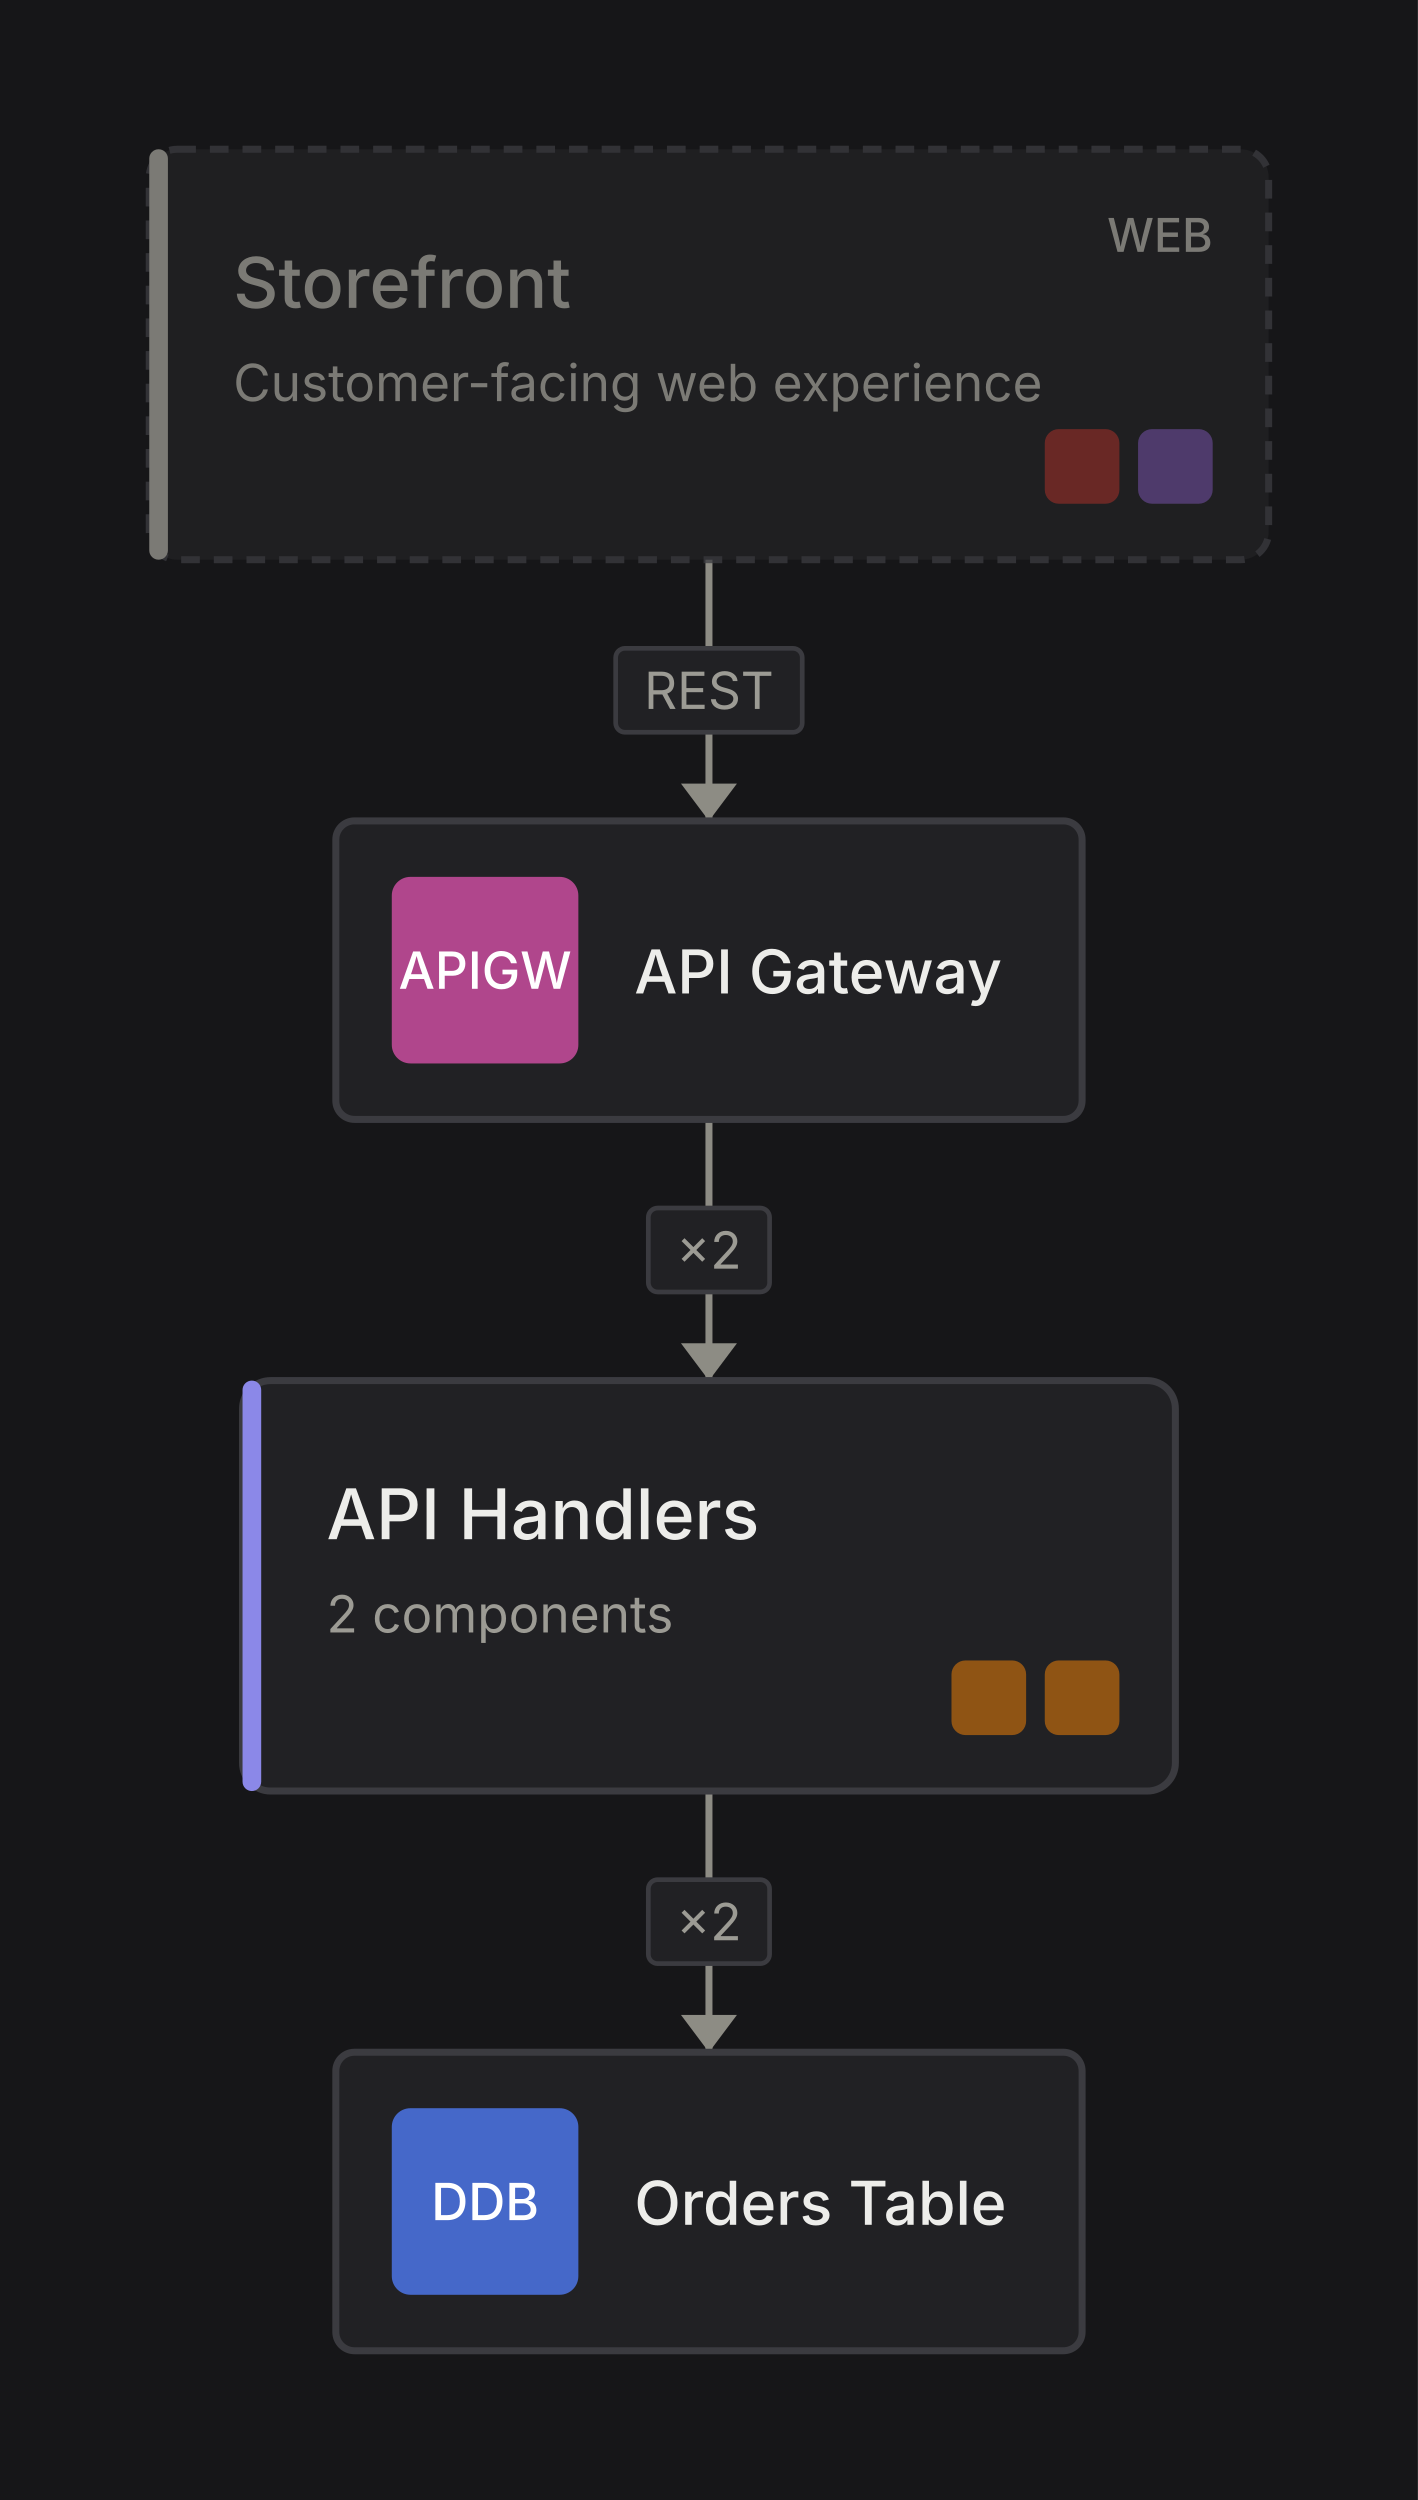
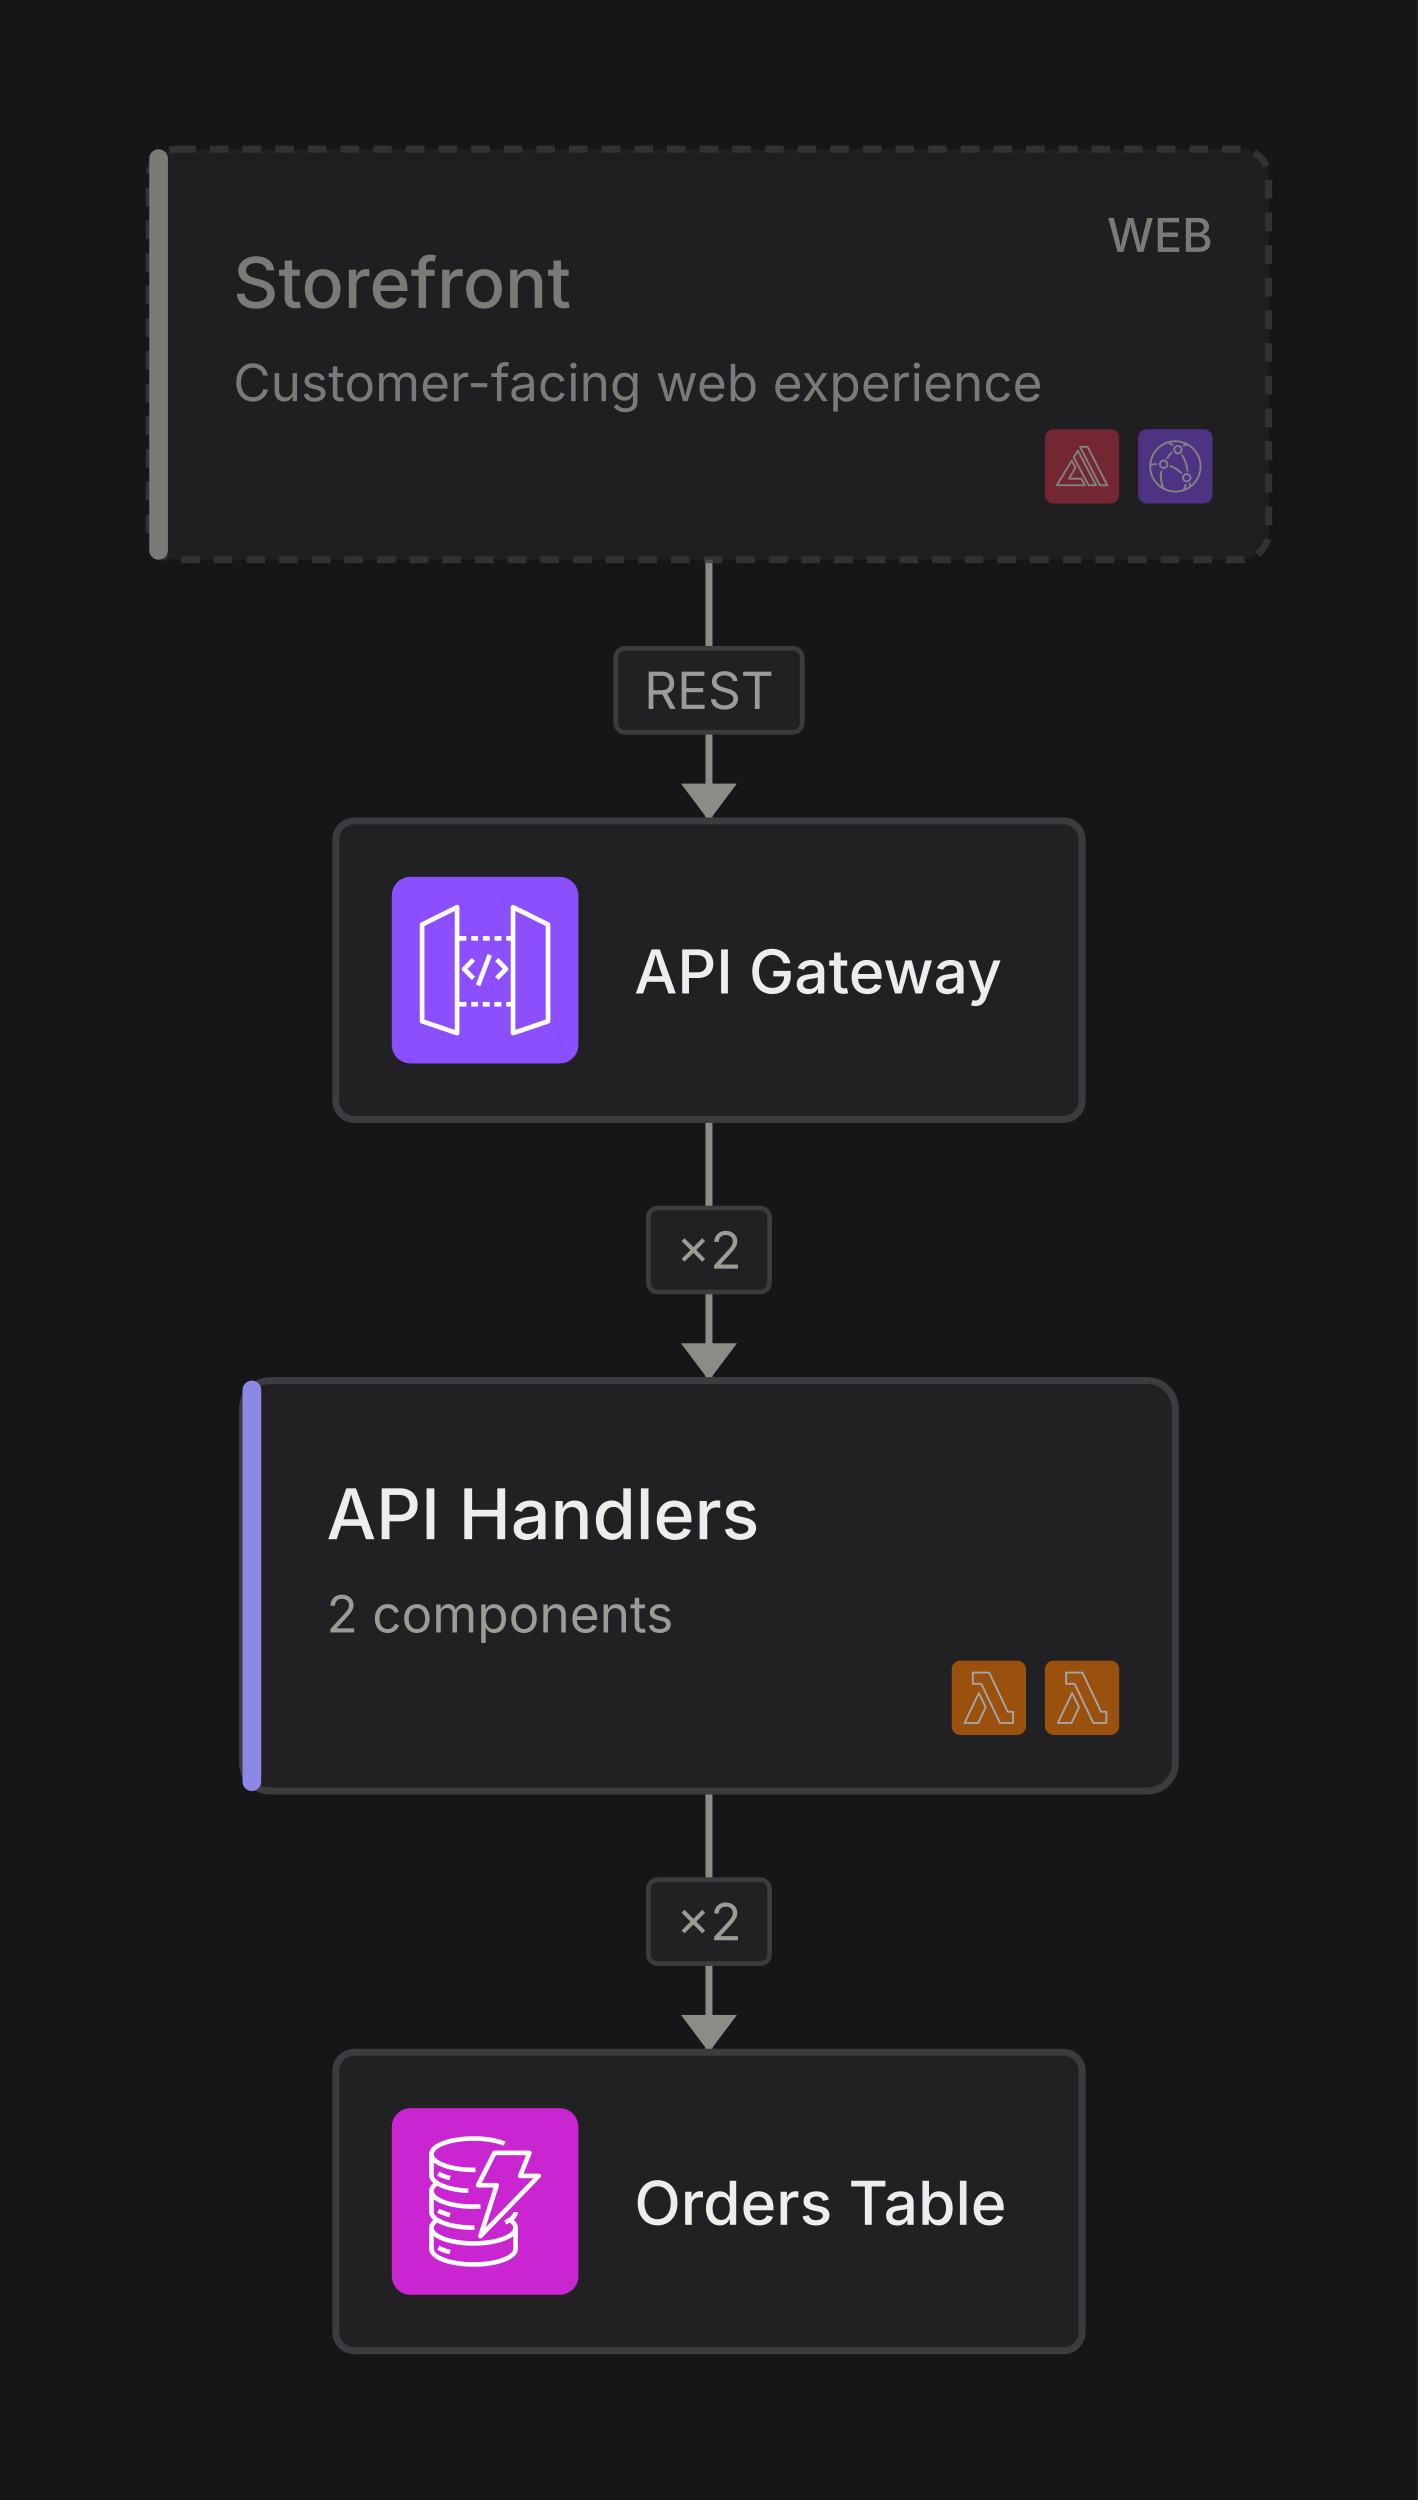
<svg xmlns="http://www.w3.org/2000/svg" width="304" height="536" viewBox="0 0 304 536" font-family="Inter, system-ui, sans-serif">
  <rect width="304" height="536" fill="#161618" />
+   <defs>
+     <symbol id="sq-aws-amplify" viewBox="0 0 80 80">
+       <g id="aws-amplify-Icon-Architecture/64/Arch_AWS-Amplify_64" stroke="none" stroke-width="1" fill="none" fill-rule="evenodd">
+         <g id="aws-amplify-Icon-Architecture-BG/64/Mobile" fill="#DD344C">
+           <rect id="aws-amplify-Rectangle" x="0" y="0" width="80" height="80" />
+         </g>
+         <path d="M59.611,59.179 L39.507,20 L45.258,20 L65.363,59.179 L59.611,59.179 Z M67.889,59.722 L46.759,18.544 C46.589,18.21 46.245,18 45.87,18 L37.87,18 C37.521,18 37.198,18.181 37.016,18.479 C36.835,18.776 36.821,19.147 36.98,19.457 L58.11,60.636 C58.281,60.969 58.625,61.179 59,61.179 L67,61.179 C67.348,61.179 67.672,60.998 67.853,60.7 C68.035,60.403 68.049,60.033 67.889,59.722 L67.889,59.722 Z M47.599,59.179 L32.215,30.332 L35.366,25.121 L53.341,59.179 L47.599,59.179 Z M36.31,22.624 C36.141,22.305 35.815,22.101 35.455,22.091 C35.109,22.07 34.757,22.265 34.57,22.573 L30.21,29.784 C30.027,30.086 30.017,30.461 30.182,30.772 L46.117,60.65 C46.291,60.975 46.631,61.179 47,61.179 L55,61.179 C55.35,61.179 55.675,60.995 55.856,60.695 C56.037,60.395 56.048,60.022 55.884,59.712 L36.31,22.624 Z M14.773,59.179 L28.885,35.84 L31.76,41.229 L25.134,52.678 C24.955,52.988 24.955,53.369 25.133,53.679 C25.312,53.988 25.642,54.179 26,54.179 L38.667,54.179 L41.333,59.179 L14.773,59.179 Z M40.149,52.708 C39.975,52.383 39.635,52.179 39.266,52.179 L27.734,52.179 L33.769,41.75 C33.943,41.451 33.949,41.084 33.787,40.779 L29.823,33.346 C29.653,33.029 29.327,32.827 28.967,32.817 C28.583,32.8 28.27,32.992 28.085,33.299 L12.144,59.661 C11.958,59.971 11.952,60.356 12.129,60.67 C12.306,60.985 12.638,61.179 13,61.179 L43,61.179 C43.351,61.179 43.676,60.995 43.857,60.694 C44.038,60.392 44.048,60.018 43.882,59.708 L40.149,52.708 Z" id="aws-amplify-AWS-Amplify_Icon_64_Squid" fill="#FFFFFF" />
+       </g>
+     </symbol>
+     <symbol id="sq-aws-api-gateway" viewBox="0 0 80 80">
+       <g id="aws-api-gateway-Icon-Architecture/64/Arch_Amazon-API-Gateway_64">
+         <g id="aws-api-gateway-Icon-Architecture-BG/64/Networking-Content-Delivery">
+           <rect id="aws-api-gateway-Rectangle" width="80" height="80" fill="#8C4FFF" />
+         </g>
+         <g id="aws-api-gateway-Icon-Service/64/Amazon-API-Gateway_64">
+           <path id="aws-api-gateway-Amazon-API-Gateway_Icon_64_Squid" fill-rule="evenodd" clip-rule="evenodd" d="M34.065 55.632H37V53.615H34.065V55.632ZM39 55.632H42V53.615H39V55.632ZM27 14.63L14 21.082V61.193L27 65.59V14.63ZM29 27.393V53.615H32V55.632H29V66.992C29 67.316 28.845 67.621 28.584 67.81C28.412 67.936 28.207 68 28 68C27.894 68 27.786 67.983 27.682 67.948L12.682 62.876C12.274 62.737 12 62.352 12 61.92V20.454C12 20.07 12.217 19.718 12.559 19.549L27.559 12.104C27.868 11.95 28.235 11.968 28.528 12.152C28.821 12.336 29 12.66 29 13.009V25.376H32V27.393H29ZM44 55.632H47V53.615H44V55.632ZM44.065 27.393H47V25.376H44.065V27.393ZM39.065 27.393H42V25.376H39.065V27.393ZM34.065 27.393H37V25.376H34.065V27.393ZM66 21.082L53 14.63V65.59L66 61.193V21.082ZM68 61.92C68 62.352 67.726 62.737 67.318 62.876L52.318 67.948C52.214 67.983 52.106 68 52 68C51.793 68 51.588 67.936 51.416 67.81C51.155 67.621 51 67.316 51 66.992V55.632H49.065V53.615H51V27.393H49.065V25.376H51V13.009C51 12.66 51.179 12.336 51.472 12.152C51.765 11.968 52.131 11.95 52.441 12.104L67.441 19.549C67.783 19.718 68 20.07 68 20.454V61.92ZM42.934 33.807L41.066 33.083L36.066 46.194L37.934 46.918L42.934 33.807ZM49.707 40.209C50.098 39.815 50.098 39.176 49.707 38.783L45.707 34.749L44.293 36.175L47.586 39.496L44.293 42.817L45.707 44.243L49.707 40.209ZM34.293 44.243L30.293 40.209C29.902 39.815 29.902 39.176 30.293 38.783L34.293 34.749L35.707 36.175L32.414 39.496L35.707 42.817L34.293 44.243Z" fill="white" />
+         </g>
+       </g>
+     </symbol>
+     <symbol id="sq-aws-cloudfront" viewBox="0 0 80 80">
+       <g id="aws-cloudfront-Icon-Architecture/64/Arch_Amazon-CloudFront_64" stroke="none" stroke-width="1" fill="none" fill-rule="evenodd">
+         <g id="aws-cloudfront-Icon-Architecture-BG/64/Networking-Content-Delivery" fill="#8C4FFF">
+           <rect id="aws-cloudfront-Rectangle" x="0" y="0" width="80" height="80" />
+         </g>
+         <path d="M55.122,52.123 C55.122,50.469 53.776,49.123 52.122,49.123 C50.468,49.123 49.122,50.469 49.122,52.123 C49.122,53.777 50.468,55.123 52.122,55.123 C53.776,55.123 55.122,53.777 55.122,52.123 L55.122,52.123 Z M57.122,52.123 C57.122,54.88 54.879,57.123 52.122,57.123 C49.365,57.123 47.122,54.88 47.122,52.123 C47.122,49.366 49.365,47.123 52.122,47.123 C54.879,47.123 57.122,49.366 57.122,52.123 L57.122,52.123 Z M30.392,37.692 C30.392,36.038 29.046,34.692 27.392,34.692 C25.737,34.692 24.392,36.038 24.392,37.692 C24.392,39.346 25.737,40.692 27.392,40.692 C29.046,40.692 30.392,39.346 30.392,37.692 L30.392,37.692 Z M32.392,37.692 C32.392,40.449 30.148,42.692 27.392,42.692 C24.635,42.692 22.392,40.449 22.392,37.692 C22.392,34.935 24.635,32.692 27.392,32.692 C30.148,32.692 32.392,34.935 32.392,37.692 L32.392,37.692 Z M39.73,22.007 C39.73,23.661 41.076,25.007 42.73,25.007 C44.385,25.007 45.73,23.661 45.73,22.007 C45.73,20.352 44.385,19.007 42.73,19.007 C41.076,19.007 39.73,20.352 39.73,22.007 L39.73,22.007 Z M37.73,22.007 C37.73,19.25 39.974,17.007 42.73,17.007 C45.487,17.007 47.73,19.25 47.73,22.007 C47.73,24.764 45.487,27.007 42.73,27.007 C39.974,27.007 37.73,24.764 37.73,22.007 L37.73,22.007 Z M66,40 C66,30.727 61.028,22.148 53.012,17.509 C51.575,17.799 50.185,18.196 48.451,18.823 L47.771,16.942 C48.676,16.616 49.486,16.352 50.266,16.126 C47.046,14.737 43.548,14 40,14 C38.311,14 36.649,14.175 35.025,14.492 C36.201,15.18 37.244,15.866 38.257,16.634 L37.048,18.227 C35.62,17.145 34.14,16.228 32.197,15.21 C22.378,18.298 15.306,26.958 14.183,37.128 C16.242,36.711 18.219,36.484 20.414,36.43 L20.463,38.429 C18.163,38.486 16.187,38.73 14.027,39.205 C14.018,39.47 14,39.738 14,40 C14,48.658 18.283,56.636 25.327,61.447 C24.074,57.716 23.45,54.19 23.45,50.746 C23.45,48.782 23.788,47.169 24.145,45.462 C24.228,45.067 24.312,44.665 24.394,44.248 L26.357,44.635 C26.273,45.059 26.187,45.47 26.103,45.873 C25.753,47.545 25.45,48.989 25.45,50.746 C25.45,54.654 26.308,58.695 28.054,63.083 C31.773,65.014 35.789,66 40,66 C42.756,66 45.446,65.56 48.012,64.714 C49.019,62.727 49.766,60.852 50.39,58.699 L52.311,59.256 C51.855,60.826 51.332,62.253 50.709,63.677 C52.323,62.951 53.85,62.053 55.283,61.005 C54.938,60.159 54.568,59.318 54.159,58.499 L55.948,57.604 C56.296,58.3 56.615,59.012 56.92,59.728 C62.705,54.775 66,47.66 66,40 L66,40 Z M68,40 C68,48.727 64.034,56.799 57.121,62.149 C55.409,63.479 53.552,64.583 51.589,65.472 C50.756,65.85 49.908,66.2 49.036,66.494 C46.156,67.493 43.113,68 40,68 C35.4,68 30.832,66.854 26.788,64.686 C17.667,59.806 12,50.347 12,40 C12,39.314 12.018,38.792 12.059,38.309 C12.74,26.625 20.756,16.512 32.001,13.166 C34.562,12.393 37.255,12 40,12 C44.808,12 49.539,13.238 53.684,15.579 C62.513,20.525 68,29.884 68,40 L68,40 Z M37.314,25.463 L36,23.956 C33.758,25.912 32.014,27.989 29.977,31.126 L31.655,32.215 C33.583,29.244 35.223,27.288 37.314,25.463 L37.314,25.463 Z M34.275,38.427 L33.625,40.318 C38.218,41.895 42.225,44.411 46.234,48.236 L47.615,46.789 C43.389,42.758 39.15,40.101 34.275,38.427 L34.275,38.427 Z M47.646,26.668 C51.398,32.39 53.511,38.671 53.925,45.338 L51.929,45.462 C51.536,39.146 49.533,33.192 45.975,27.765 L47.646,26.668 Z" id="aws-cloudfront-Amazon-CloudFront_Icon_64_Squid" fill="#FFFFFF" />
+       </g>
+     </symbol>
+     <symbol id="sq-aws-dynamodb" viewBox="0 0 80 80">
+       <g id="aws-dynamodb-Icon-Architecture/64/Arch_Amazon-DynamoDB_64" stroke="none" stroke-width="1" fill="none" fill-rule="evenodd">
+         <g id="aws-dynamodb-Icon-Architecture-BG/64/Database" fill="#C925D1">
+           <rect id="aws-dynamodb-Rectangle" x="0" y="0" width="80" height="80" />
+         </g>
+         <path d="M52.086,54.85 C48.748,57.549 41.745,58.975 35.044,58.975 C28.342,58.975 21.337,57.548 18,54.849 L18,60.285 L18.001,60.285 C18.001,62.995 25,66.016 35.044,66.016 C45.08,66.016 52.075,62.999 52.086,60.29 L52.086,54.85 Z M52.087,44.522 L54.087,44.511 L54.087,44.522 C54.087,45.73 53.482,46.858 52.304,47.891 C53.732,49.147 54.087,50.38 54.087,51.258 C54.087,51.264 54.086,51.269 54.086,51.275 L54.086,60.285 L54.087,60.285 C54.087,65.295 44.275,68 35.044,68 C25.835,68 16.05,65.307 16.003,60.319 C16.003,60.314 16,60.309 16,60.304 L16,51.255 C16,51.253 16.002,51.25 16.002,51.247 C16.005,50.369 16.361,49.141 17.787,47.888 C16.37,46.636 16.01,45.415 16.001,44.544 L16.002,44.544 C16.002,44.54 16,44.537 16,44.533 L16,35.484 C16,35.481 16.002,35.478 16.002,35.475 C16.005,34.597 16.362,33.369 17.788,32.117 C16.37,30.865 16.01,29.643 16.001,28.773 L16.002,28.773 C16.002,28.769 16,28.765 16,28.761 L16,19.713 C16,19.71 16.002,19.707 16.002,19.704 C16.019,14.7 25.82,12 35.044,12 C40.255,12 45.261,12.828 48.778,14.272 L48.013,16.105 C44.73,14.757 40.003,13.984 35.044,13.984 C25,13.984 18.001,17.005 18.001,19.717 C18.001,22.429 25,25.45 35.044,25.45 C35.315,25.453 35.58,25.45 35.848,25.44 L35.932,27.422 C35.636,27.434 35.34,27.434 35.044,27.434 C28.342,27.434 21.337,26.007 18,23.308 L18,28.74 L18.001,28.74 L18.001,28.763 C18.011,29.803 19.078,30.712 19.972,31.289 C22.662,33.004 27.482,34.175 32.857,34.418 L32.766,36.4 C27.321,36.153 22.553,35.023 19.484,33.292 C18.728,33.857 18.001,34.622 18.001,35.489 C18.001,38.2 25,41.221 35.044,41.221 C36.029,41.221 37.007,41.189 37.952,41.123 L38.091,43.102 C37.101,43.17 36.075,43.205 35.044,43.205 C28.342,43.205 21.337,41.778 18,39.079 L18,44.511 L18.001,44.511 C18.011,45.575 19.078,46.482 19.972,47.06 C23.048,49.023 28.824,50.245 35.044,50.245 L35.484,50.245 L35.484,52.229 L35.044,52.229 C28.725,52.229 22.982,51.055 19.47,49.073 C18.718,49.637 18.001,50.398 18.001,51.258 C18.001,53.97 25,56.992 35.044,56.992 C45.08,56.992 52.075,53.974 52.086,51.265 L52.086,51.255 L52.086,51.254 C52.084,50.392 51.364,49.631 50.61,49.067 C50.122,49.344 49.599,49.61 49.004,49.855 L48.238,48.022 C48.964,47.724 49.594,47.402 50.111,47.062 C51.013,46.474 52.087,45.555 52.087,44.522 L52.087,44.522 Z M60.653,30.017 L55.049,30.017 C54.718,30.017 54.407,29.854 54.222,29.582 C54.035,29.31 53.997,28.964 54.119,28.66 L57.528,20.138 L44.619,20.138 L38.619,32.04 L45.001,32.04 C45.32,32.04 45.62,32.192 45.809,32.447 C45.996,32.703 46.051,33.031 45.954,33.333 L40.258,51.089 L60.653,30.017 Z M63.722,29.712 L38.723,55.54 C38.528,55.74 38.266,55.844 38.001,55.844 C37.825,55.844 37.648,55.799 37.49,55.705 C37.09,55.469 36.907,54.992 37.048,54.552 L43.634,34.024 L37.001,34.024 C36.654,34.024 36.333,33.846 36.15,33.554 C35.968,33.261 35.951,32.896 36.107,32.589 L43.107,18.703 C43.276,18.367 43.622,18.154 44.001,18.154 L59.001,18.154 C59.332,18.154 59.643,18.318 59.828,18.589 C60.015,18.862 60.053,19.207 59.931,19.512 L56.522,28.033 L63,28.033 C63.4,28.033 63.763,28.271 63.92,28.636 C64.077,29.002 63.999,29.426 63.722,29.712 L63.722,29.712 Z M19.455,60.674 C20.872,61.473 22.656,62.144 24.757,62.668 L25.245,60.744 C23.346,60.271 21.686,59.65 20.443,58.95 L19.455,60.674 Z M24.757,46.799 L25.245,44.875 C23.346,44.401 21.686,43.78 20.443,43.08 L19.455,44.805 C20.872,45.603 22.655,46.275 24.757,46.799 L24.757,46.799 Z M19.455,28.936 L20.443,27.211 C21.684,27.911 23.345,28.531 25.245,29.006 L24.757,30.929 C22.653,30.404 20.87,29.733 19.455,28.936 L19.455,28.936 Z" id="aws-dynamodb-Amazon-DynamoDB_Icon_64_Squid" fill="#FFFFFF" />
+       </g>
+     </symbol>
+     <symbol id="sq-aws-lambda" viewBox="0 0 80 80">
+       <g id="aws-lambda-Icon-Architecture/64/Arch_AWS-Lambda_64" stroke="none" stroke-width="1" fill="none" fill-rule="evenodd">
+         <g id="aws-lambda-Icon-Architecture-BG/64/Compute" fill="#ED7100">
+           <rect id="aws-lambda-Rectangle" x="0" y="0" width="80" height="80" />
+         </g>
+         <path d="M28.008,66 L15.591,66 L29.324,37.296 L35.546,50.106 L28.008,66 Z M30.22,34.553 C30.051,34.208 29.7,33.989 29.318,33.989 L29.315,33.989 C28.929,33.99 28.578,34.211 28.412,34.558 L13.098,66.569 C12.95,66.879 12.971,67.243 13.155,67.534 C13.337,67.824 13.658,68 14.002,68 L28.642,68 C29.03,68 29.382,67.777 29.548,67.428 L37.564,50.528 C37.693,50.254 37.692,49.937 37.559,49.665 L30.22,34.553 Z M64.995,66 L52.659,66 L32.867,24.57 C32.701,24.222 32.349,24 31.962,24 L23.89,24 L23.899,14 L39.72,14 L59.42,55.429 C59.586,55.777 59.939,56 60.326,56 L64.995,56 L64.995,66 Z M65.998,54 L60.96,54 L41.259,12.571 C41.094,12.223 40.741,12 40.353,12 L22.898,12 C22.345,12 21.896,12.447 21.895,12.999 L21.884,24.999 C21.884,25.265 21.989,25.519 22.178,25.707 C22.365,25.895 22.62,26 22.887,26 L31.329,26 L51.122,67.43 C51.289,67.778 51.639,68 52.026,68 L65.998,68 C66.552,68 67,67.552 67,67 L67,55 C67,54.448 66.552,54 65.998,54 L65.998,54 Z" id="aws-lambda-AWS-Lambda_Icon_64_Squid" fill="#FFFFFF" />
+       </g>
+     </symbol>
+   </defs>
  <g>
    <path d="M 152 240 L 152 296" fill="none" stroke="#8D8C84" stroke-width="1.5" />
    <path d="M 152 296 L 158 288 L 146 288 Z" fill="#8D8C84" />
  </g>
  <g>
    <path d="M 152 384 L 152 440" fill="none" stroke="#8D8C84" stroke-width="1.5" />
    <path d="M 152 440 L 158 432 L 146 432 Z" fill="#8D8C84" />
  </g>
  <g>
    <path d="M 152 120 L 152 176" fill="none" stroke="#8D8C84" stroke-width="1.5" />
    <path d="M 152 176 L 158 168 L 146 168 Z" fill="#8D8C84" />
  </g>
  <g>
    <rect x="72" y="176" width="160" height="64" rx="4" fill="#212124" stroke="#3B3B40" stroke-width="1.5" />
-     <rect x="84" y="188" width="40" height="40" rx="4" fill="#B0468C" />
-     <text x="104" y="212" text-anchor="middle" font-size="11" font-weight="500" fill="#FFFFFF">APIGW</text>
+     <clipPath id="clip-sq-aws-api-gateway-84-188-40">
+       <rect x="84" y="188" width="40" height="40" rx="4" />
+     </clipPath>
+     <g clip-path="url(#clip-sq-aws-api-gateway-84-188-40)">
+       <use href="#sq-aws-api-gateway" x="84" y="188" width="40" height="40" />
+     </g>
    <text x="136" y="213" font-size="13" font-weight="500" fill="#EDEDEA">API Gateway</text>
  </g>
  <g>
    <rect x="72" y="440" width="160" height="64" rx="4" fill="#212124" stroke="#3B3B40" stroke-width="1.5" />
-     <rect x="84" y="452" width="40" height="40" rx="4" fill="#4568C9" />
-     <text x="104" y="476" text-anchor="middle" font-size="11" font-weight="500" fill="#FFFFFF">DDB</text>
+     <clipPath id="clip-sq-aws-dynamodb-84-452-40">
+       <rect x="84" y="452" width="40" height="40" rx="4" />
+     </clipPath>
+     <g clip-path="url(#clip-sq-aws-dynamodb-84-452-40)">
+       <use href="#sq-aws-dynamodb" x="84" y="452" width="40" height="40" />
+     </g>
    <text x="136" y="477" font-size="13" font-weight="500" fill="#EDEDEA">Orders Table</text>
  </g>
  <g>
    <rect x="52" y="296" width="200" height="88" rx="6" fill="#212124" stroke="#3B3B40" stroke-width="1.5" />
    <rect x="52" y="296" width="4" height="88" rx="2" fill="#8B88E8" />
    <text x="70" y="330" font-size="15" font-weight="500" fill="#EDEDEA">API Handlers</text>
    <text x="70" y="350" font-size="11" fill="#9C9B94">2 components</text>
-     <rect x="224" y="356" width="16" height="16" rx="3" fill="#D9760A" opacity="0.6" />
-     <rect x="204" y="356" width="16" height="16" rx="3" fill="#D9760A" opacity="0.6" />
+     <clipPath id="clip-sq-aws-lambda-224-356-16">
+       <rect x="224" y="356" width="16" height="16" rx="2" />
+     </clipPath>
+     <g clip-path="url(#clip-sq-aws-lambda-224-356-16)" opacity="0.6">
+       <use href="#sq-aws-lambda" x="224" y="356" width="16" height="16" />
+     </g>
+     <clipPath id="clip-sq-aws-lambda-204-356-16">
+       <rect x="204" y="356" width="16" height="16" rx="2" />
+     </clipPath>
+     <g clip-path="url(#clip-sq-aws-lambda-204-356-16)" opacity="0.6">
+       <use href="#sq-aws-lambda" x="204" y="356" width="16" height="16" />
+     </g>
  </g>
  <g opacity="0.75">
    <rect x="32" y="32" width="240" height="88" rx="6" fill="#212124" stroke="#3B3B40" stroke-width="1.5" stroke-dasharray="4 3" />
    <rect x="32" y="32" width="4" height="88" rx="2" fill="#9C9B94" />
    <text x="50" y="66" font-size="15" font-weight="500" fill="#9C9B94">Storefront</text>
    <text x="50" y="86" font-size="11" fill="#9C9B94">Customer-facing web experience</text>
    <text x="260" y="54" text-anchor="end" font-size="10" font-weight="500" fill="#9C9B94">WEB</text>
-     <rect x="244" y="92" width="16" height="16" rx="3" fill="#8A5FC9" opacity="0.6" />
-     <rect x="224" y="92" width="16" height="16" rx="3" fill="#C7362E" opacity="0.6" />
+     <clipPath id="clip-sq-aws-cloudfront-244-92-16">
+       <rect x="244" y="92" width="16" height="16" rx="2" />
+     </clipPath>
+     <g clip-path="url(#clip-sq-aws-cloudfront-244-92-16)" opacity="0.6">
+       <use href="#sq-aws-cloudfront" x="244" y="92" width="16" height="16" />
+     </g>
+     <clipPath id="clip-sq-aws-amplify-224-92-16">
+       <rect x="224" y="92" width="16" height="16" rx="2" />
+     </clipPath>
+     <g clip-path="url(#clip-sq-aws-amplify-224-92-16)" opacity="0.6">
+       <use href="#sq-aws-amplify" x="224" y="92" width="16" height="16" />
+     </g>
  </g>
  <g>
    <rect x="139" y="259" width="26" height="18" rx="2" fill="#212124" stroke="#3B3B40" stroke-width="1" />
    <text x="152" y="272" text-anchor="middle" font-size="11" fill="#9C9B94">×2</text>
  </g>
  <g>
    <rect x="139" y="403" width="26" height="18" rx="2" fill="#212124" stroke="#3B3B40" stroke-width="1" />
    <text x="152" y="416" text-anchor="middle" font-size="11" fill="#9C9B94">×2</text>
  </g>
  <g>
    <rect x="132" y="139" width="40" height="18" rx="2" fill="#212124" stroke="#3B3B40" stroke-width="1" />
    <text x="152" y="152" text-anchor="middle" font-size="11" fill="#9C9B94">REST</text>
  </g>
</svg>
